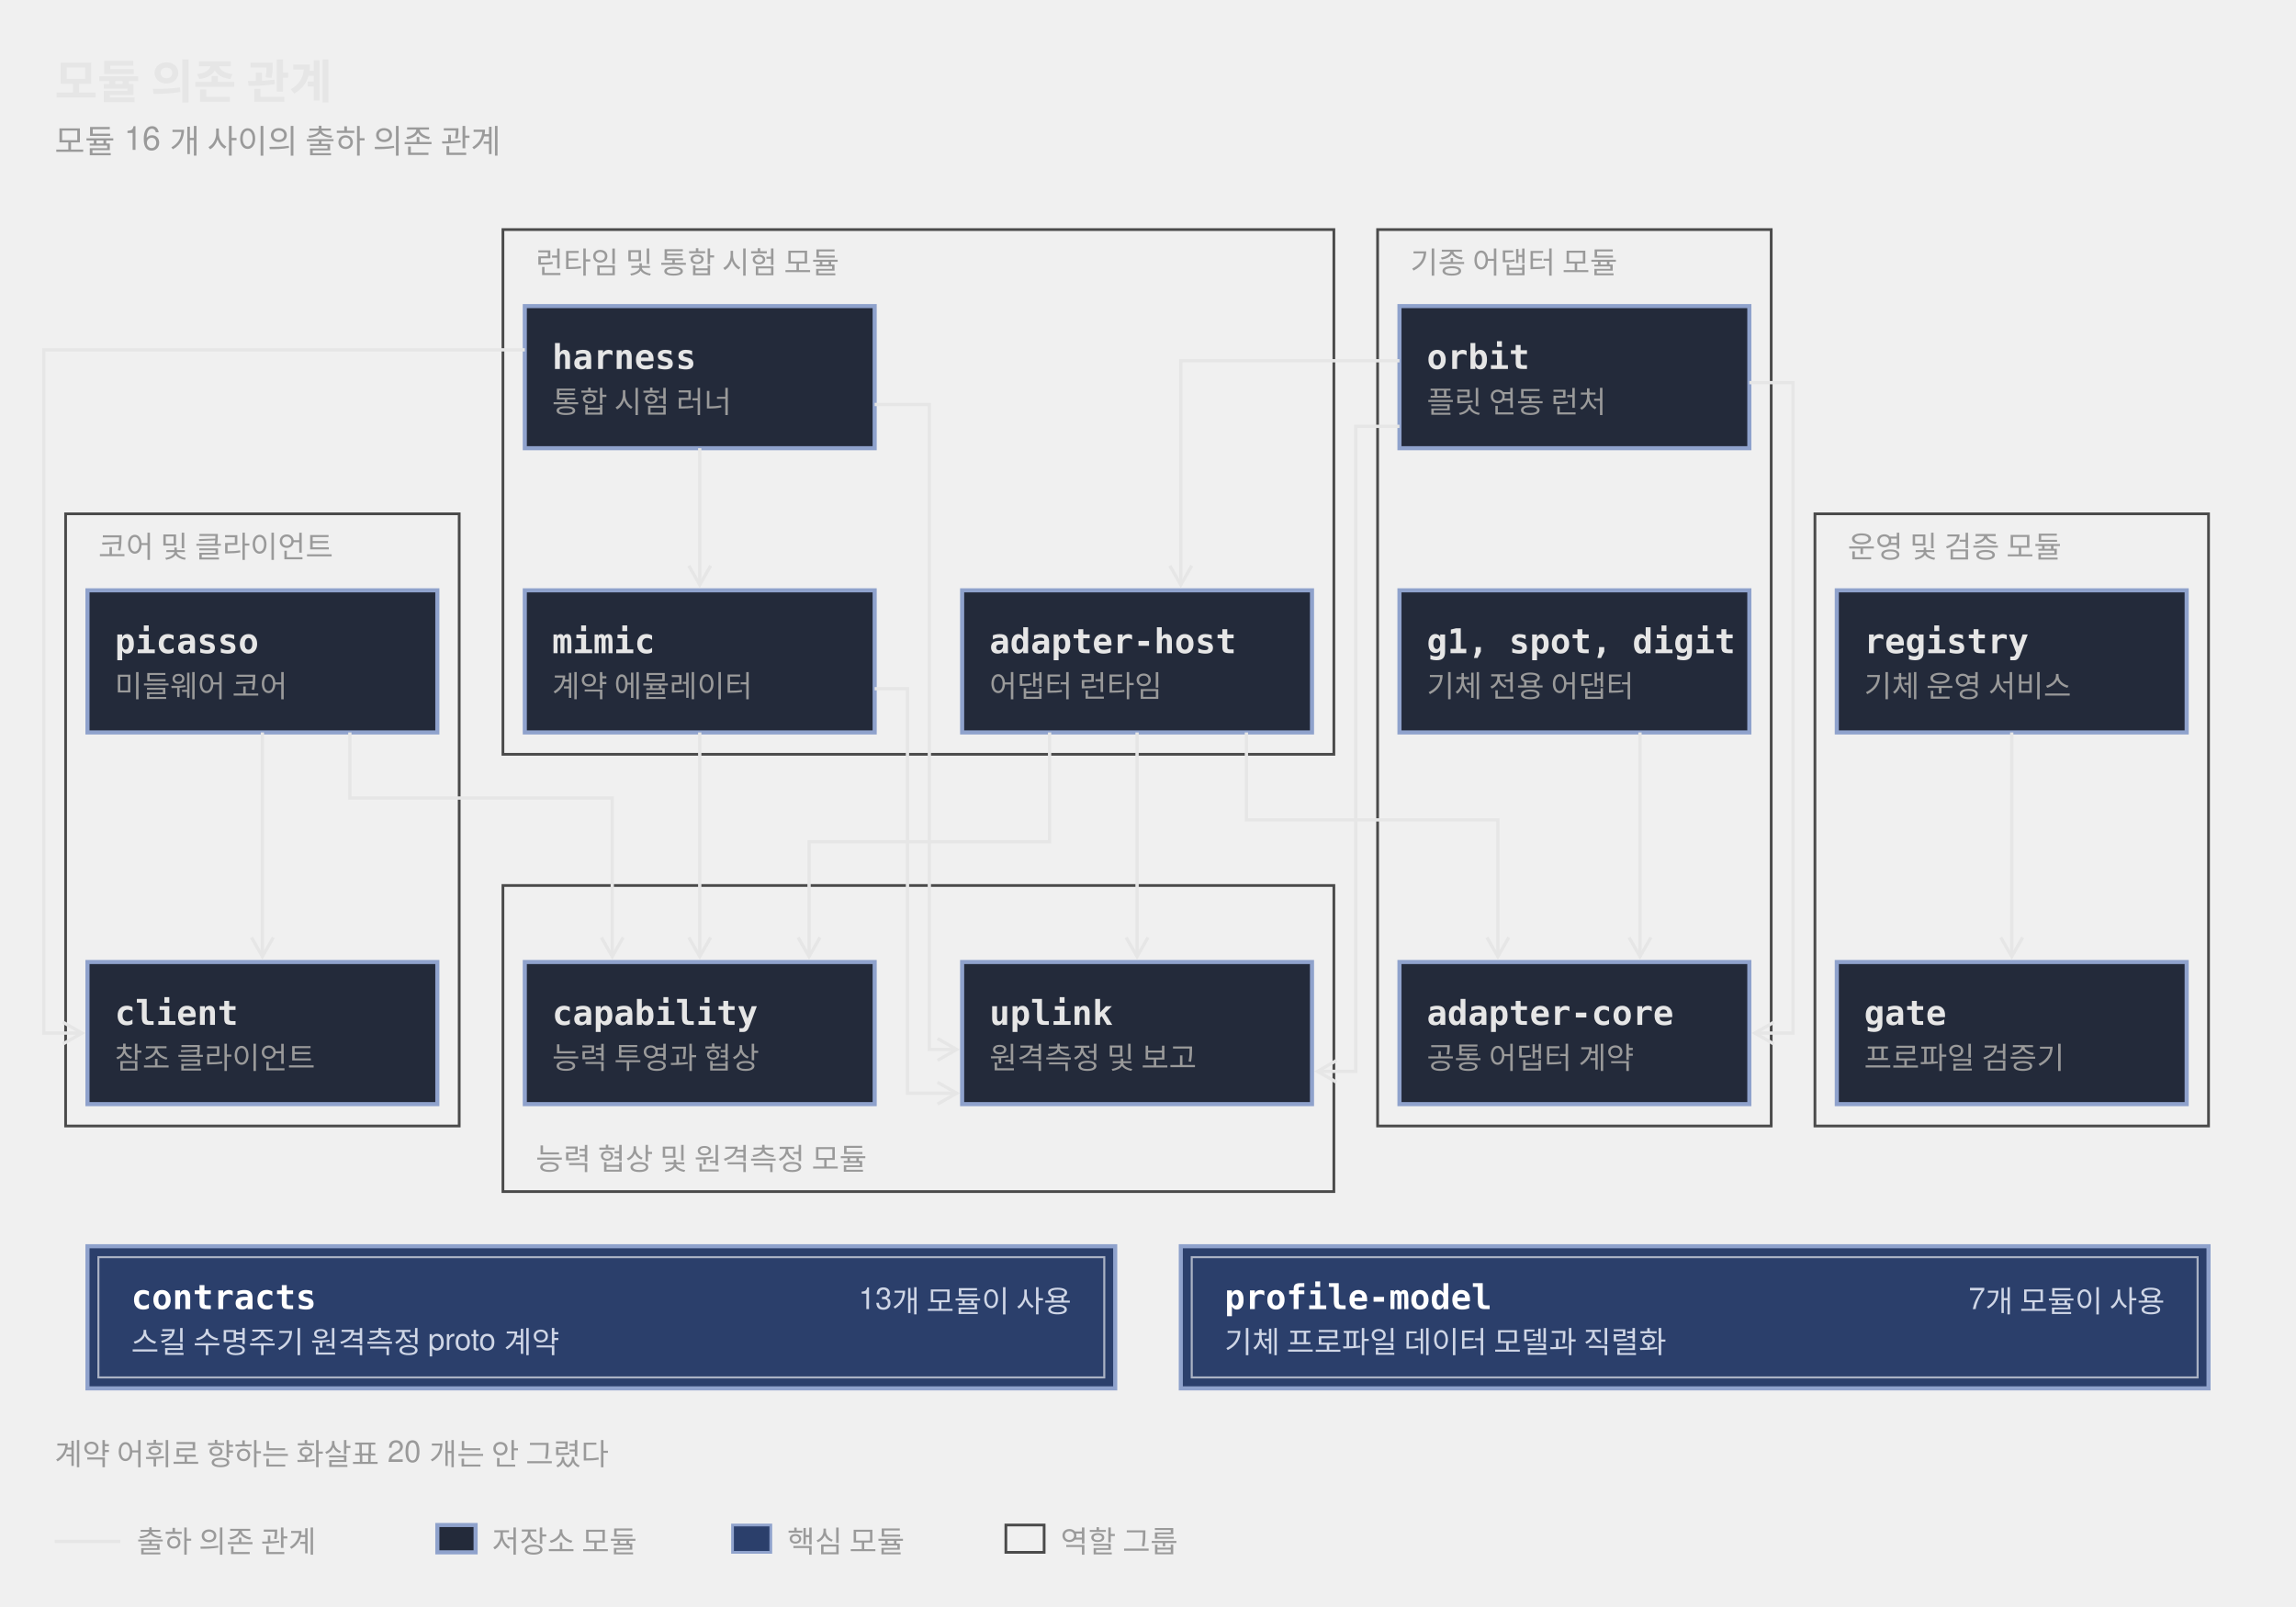
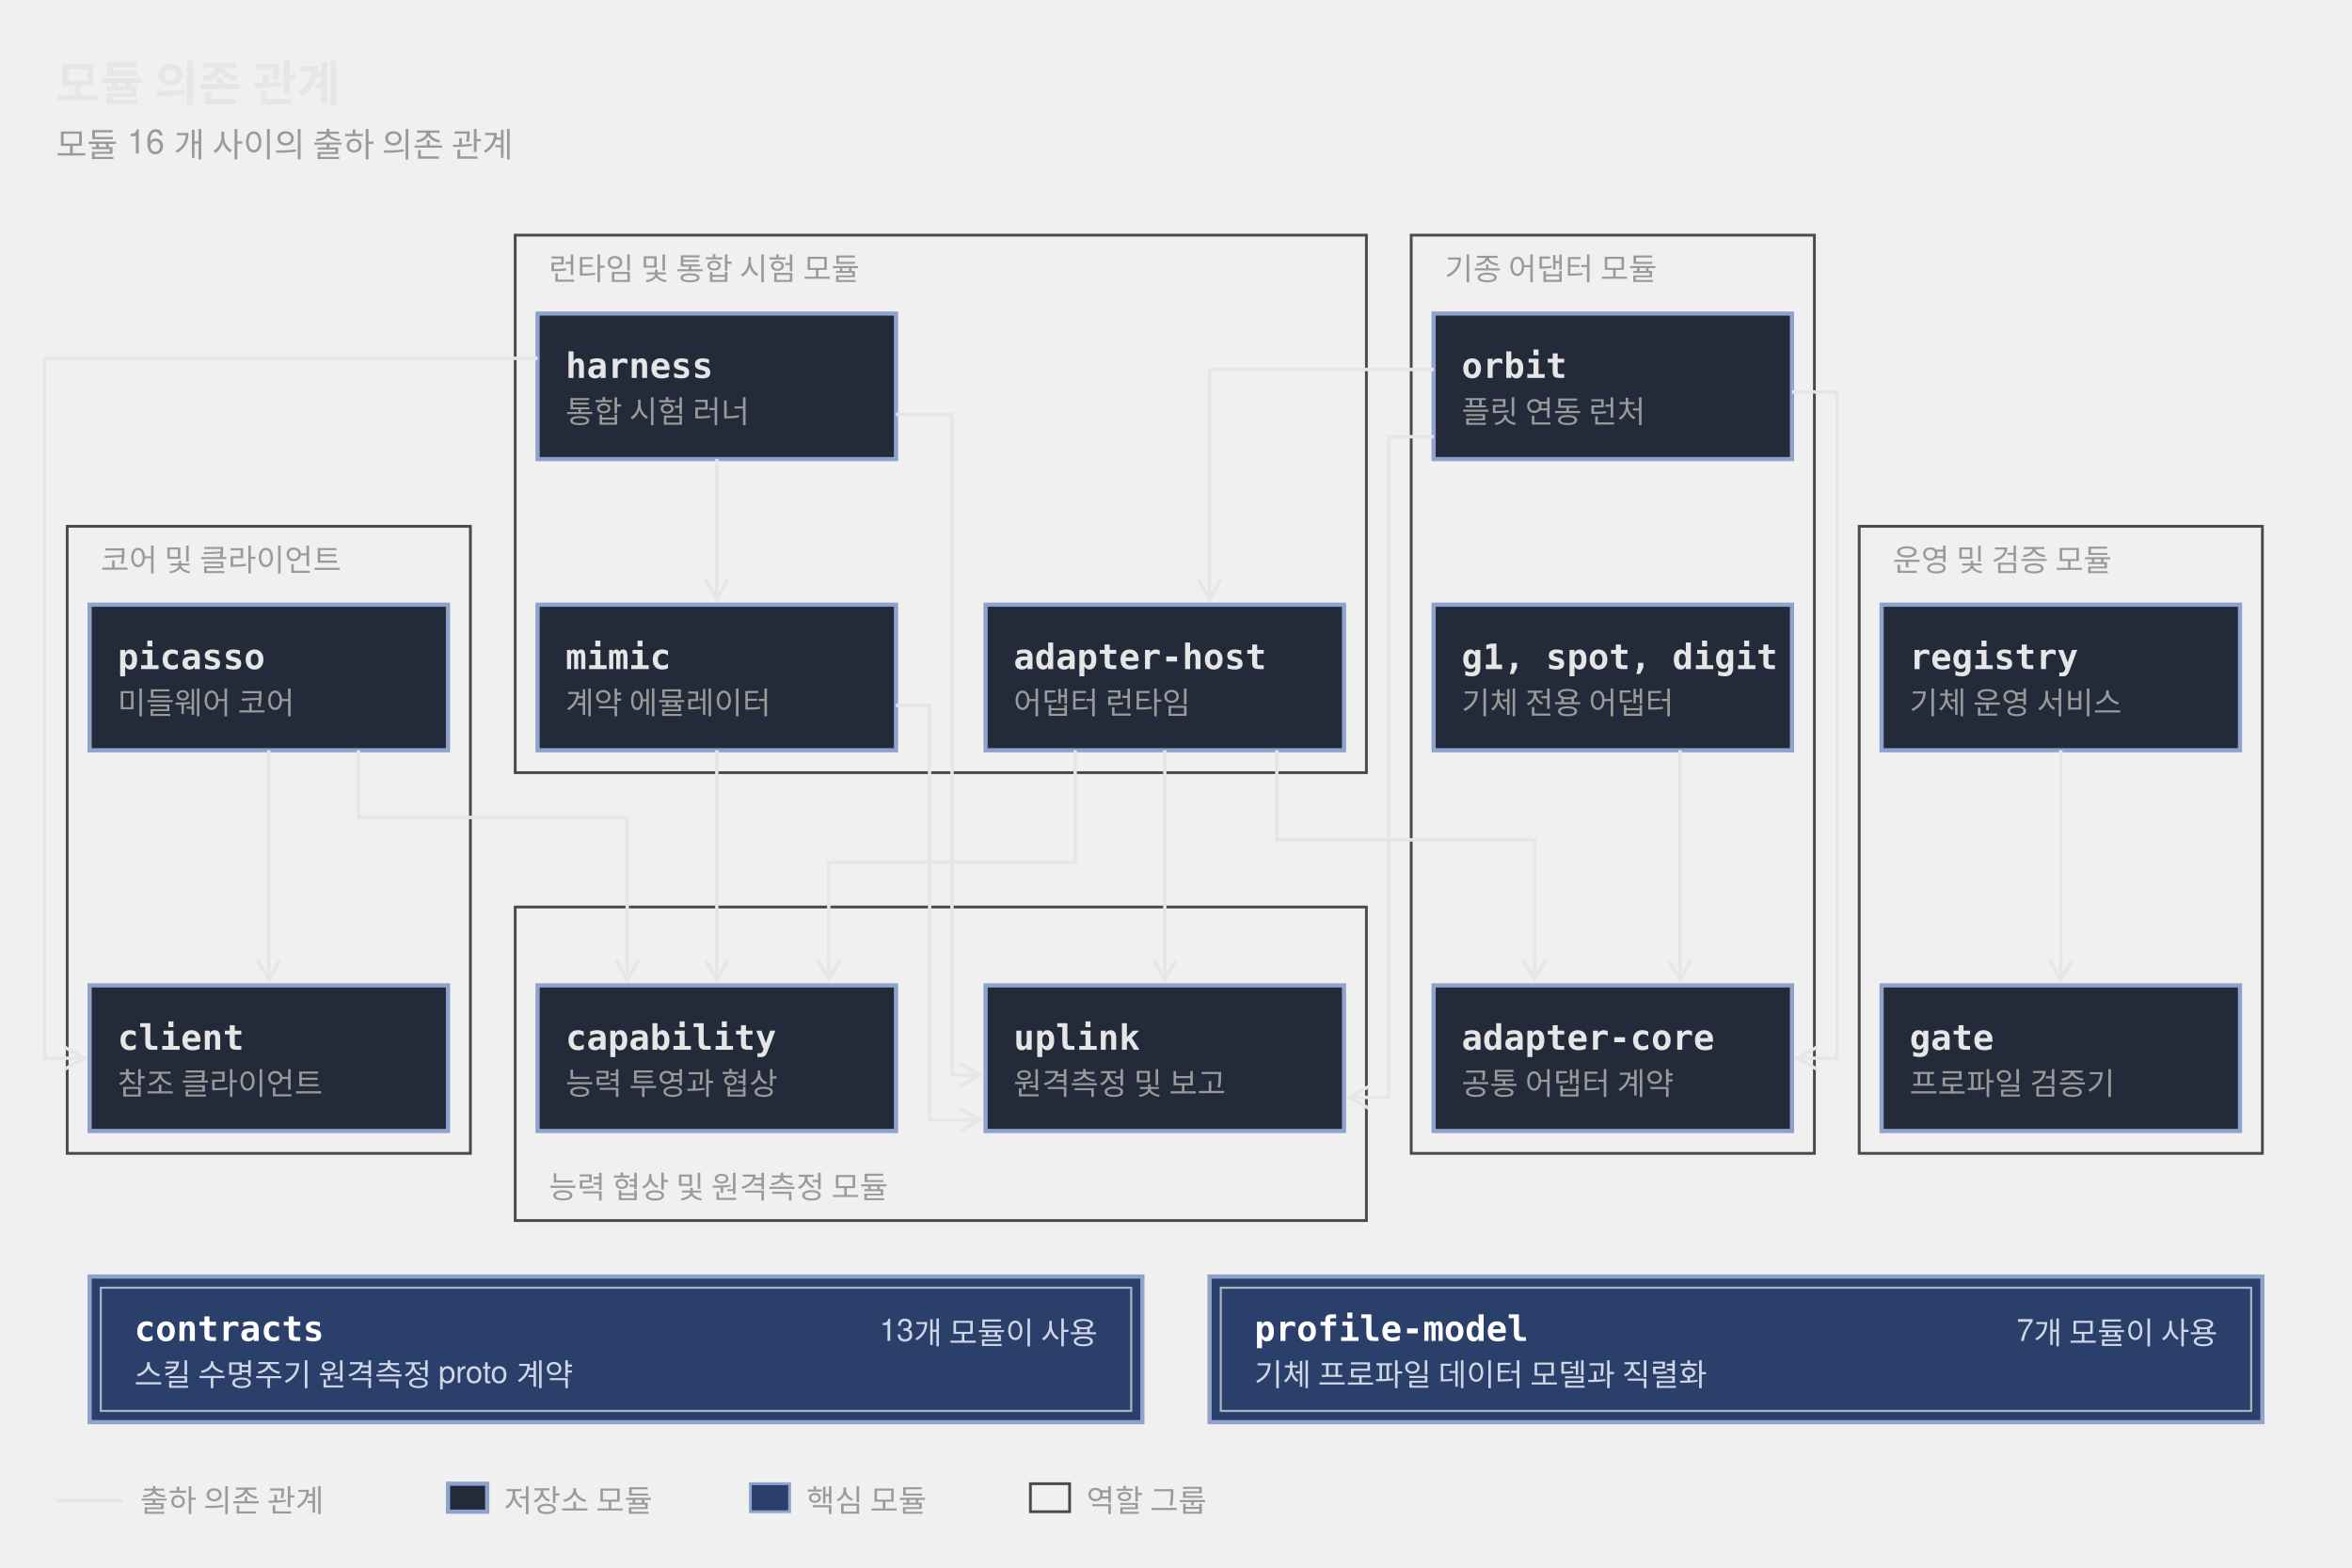
- <svg xmlns="http://www.w3.org/2000/svg" width="840" height="588" viewBox="0 0 840 588">
+ <svg xmlns="http://www.w3.org/2000/svg" width="840" height="560" viewBox="0 0 840 560">
  <defs>
    <marker id="data" markerUnits="userSpaceOnUse" markerWidth="10" markerHeight="10" refX="8" refY="5" orient="auto">
      <path d="M1,1 L8,5 L1,9" fill="none" stroke="#e6e6e6" stroke-width="1.2" />
    </marker>
  </defs>
  <g font-family="'Helvetica Neue', Helvetica, Arial, 'Apple SD Gothic Neo', 'Malgun Gothic', 'Noto Sans KR', 'Noto Sans CJK KR', sans-serif" fill="#e6e6e6">
    <text x="20" y="36" font-size="17" font-weight="700">모듈 의존 관계</text>
    <text x="20" y="56" font-size="12" fill="#9a9a9a">모듈 16 개 사이의 출하 의존 관계</text>
    <rect x="24" y="188" width="144" height="224" fill="none" stroke="#4a4a4a" />
    <text x="36" y="204" font-size="11" fill="#9a9a9a">코어 및 클라이언트</text>
    <rect x="184" y="84" width="304" height="192" fill="none" stroke="#4a4a4a" />
    <text x="196" y="100" font-size="11" fill="#9a9a9a">런타임 및 통합 시험 모듈</text>
    <rect x="184" y="324" width="304" height="112" fill="none" stroke="#4a4a4a" />
    <text x="196" y="428" font-size="11" fill="#9a9a9a">능력 협상 및 원격측정 모듈</text>
    <rect x="504" y="84" width="144" height="328" fill="none" stroke="#4a4a4a" />
    <text x="516" y="100" font-size="11" fill="#9a9a9a">기종 어댑터 모듈</text>
    <rect x="664" y="188" width="144" height="224" fill="none" stroke="#4a4a4a" />
    <text x="676" y="204" font-size="11" fill="#9a9a9a">운영 및 검증 모듈</text>
    <rect x="192" y="112" width="128" height="52" fill="#232a3a" stroke="#8fa2cc" stroke-width="1.5" />
    <text x="202" y="135" font-size="12.5" font-weight="700" font-family="Menlo, Consolas, 'DejaVu Sans Mono', monospace">harness</text>
    <text x="202" y="151" font-size="11" fill="#9a9a9a">통합 시험 러너</text>
    <rect x="512" y="112" width="128" height="52" fill="#232a3a" stroke="#8fa2cc" stroke-width="1.5" />
    <text x="522" y="135" font-size="12.5" font-weight="700" font-family="Menlo, Consolas, 'DejaVu Sans Mono', monospace">orbit</text>
    <text x="522" y="151" font-size="11" fill="#9a9a9a">플릿 연동 런처</text>
    <rect x="32" y="216" width="128" height="52" fill="#232a3a" stroke="#8fa2cc" stroke-width="1.5" />
    <text x="42" y="239" font-size="12.5" font-weight="700" font-family="Menlo, Consolas, 'DejaVu Sans Mono', monospace">picasso</text>
    <text x="42" y="255" font-size="11" fill="#9a9a9a">미들웨어 코어</text>
    <rect x="192" y="216" width="128" height="52" fill="#232a3a" stroke="#8fa2cc" stroke-width="1.5" />
    <text x="202" y="239" font-size="12.5" font-weight="700" font-family="Menlo, Consolas, 'DejaVu Sans Mono', monospace">mimic</text>
    <text x="202" y="255" font-size="11" fill="#9a9a9a">계약 에뮬레이터</text>
    <rect x="352" y="216" width="128" height="52" fill="#232a3a" stroke="#8fa2cc" stroke-width="1.5" />
    <text x="362" y="239" font-size="12.5" font-weight="700" font-family="Menlo, Consolas, 'DejaVu Sans Mono', monospace">adapter-host</text>
    <text x="362" y="255" font-size="11" fill="#9a9a9a">어댑터 런타임</text>
    <rect x="512" y="216" width="128" height="52" fill="#232a3a" stroke="#8fa2cc" stroke-width="1.5" />
    <text x="522" y="239" font-size="12.5" font-weight="700" font-family="Menlo, Consolas, 'DejaVu Sans Mono', monospace">g1, spot, digit</text>
    <text x="522" y="255" font-size="11" fill="#9a9a9a">기체 전용 어댑터</text>
    <rect x="672" y="216" width="128" height="52" fill="#232a3a" stroke="#8fa2cc" stroke-width="1.5" />
    <text x="682" y="239" font-size="12.5" font-weight="700" font-family="Menlo, Consolas, 'DejaVu Sans Mono', monospace">registry</text>
    <text x="682" y="255" font-size="11" fill="#9a9a9a">기체 운영 서비스</text>
    <rect x="32" y="352" width="128" height="52" fill="#232a3a" stroke="#8fa2cc" stroke-width="1.5" />
    <text x="42" y="375" font-size="12.5" font-weight="700" font-family="Menlo, Consolas, 'DejaVu Sans Mono', monospace">client</text>
    <text x="42" y="391" font-size="11" fill="#9a9a9a">참조 클라이언트</text>
    <rect x="192" y="352" width="128" height="52" fill="#232a3a" stroke="#8fa2cc" stroke-width="1.5" />
    <text x="202" y="375" font-size="12.5" font-weight="700" font-family="Menlo, Consolas, 'DejaVu Sans Mono', monospace">capability</text>
    <text x="202" y="391" font-size="11" fill="#9a9a9a">능력 투영과 협상</text>
    <rect x="352" y="352" width="128" height="52" fill="#232a3a" stroke="#8fa2cc" stroke-width="1.5" />
    <text x="362" y="375" font-size="12.5" font-weight="700" font-family="Menlo, Consolas, 'DejaVu Sans Mono', monospace">uplink</text>
    <text x="362" y="391" font-size="11" fill="#9a9a9a">원격측정 및 보고</text>
    <rect x="512" y="352" width="128" height="52" fill="#232a3a" stroke="#8fa2cc" stroke-width="1.5" />
    <text x="522" y="375" font-size="12.5" font-weight="700" font-family="Menlo, Consolas, 'DejaVu Sans Mono', monospace">adapter-core</text>
    <text x="522" y="391" font-size="11" fill="#9a9a9a">공통 어댑터 계약</text>
    <rect x="672" y="352" width="128" height="52" fill="#232a3a" stroke="#8fa2cc" stroke-width="1.5" />
    <text x="682" y="375" font-size="12.5" font-weight="700" font-family="Menlo, Consolas, 'DejaVu Sans Mono', monospace">gate</text>
    <text x="682" y="391" font-size="11" fill="#9a9a9a">프로파일 검증기</text>
    <rect x="32" y="456" width="376" height="52" fill="#2b3f6b" stroke="#8fa2cc" stroke-width="1.5" />
    <rect x="36" y="460" width="368" height="44" fill="none" stroke="#fff" stroke-width="0.75" stroke-opacity="0.6" />
    <text x="48" y="479" font-size="12.5" font-weight="700" fill="#fff" font-family="Menlo, Consolas, 'DejaVu Sans Mono', monospace">contracts</text>
    <text x="48" y="495" font-size="11" fill="#cfd6e6">스킬 수명주기 원격측정 proto 계약</text>
    <text x="392" y="479" font-size="11" fill="#cfd6e6" text-anchor="end">13개 모듈이 사용</text>
    <rect x="432" y="456" width="376" height="52" fill="#2b3f6b" stroke="#8fa2cc" stroke-width="1.5" />
    <rect x="436" y="460" width="368" height="44" fill="none" stroke="#fff" stroke-width="0.75" stroke-opacity="0.6" />
    <text x="448" y="479" font-size="12.5" font-weight="700" fill="#fff" font-family="Menlo, Consolas, 'DejaVu Sans Mono', monospace">profile-model</text>
    <text x="448" y="495" font-size="11" fill="#cfd6e6">기체 프로파일 데이터 모델과 직렬화</text>
    <text x="792" y="479" font-size="11" fill="#cfd6e6" text-anchor="end">7개 모듈이 사용</text>
-     <text x="20" y="536" font-size="11" fill="#9a9a9a">계약 어휘로 향하는 화살표 20 개는 안 그렸다</text>
    <g fill="none" stroke="#e6e6e6" stroke-width="1.2">
      <path d="M96,268 V350" marker-end="url(#data)" />
      <path d="M128,268 V292 H224 V350" marker-end="url(#data)" />
      <path d="M256,268 V350" marker-end="url(#data)" />
      <path d="M320,252 H332 V400 H350" marker-end="url(#data)" />
      <path d="M384,268 V308 H296 V350" marker-end="url(#data)" />
      <path d="M416,268 V350" marker-end="url(#data)" />
      <path d="M456,268 V300 H548 V350" marker-end="url(#data)" />
      <path d="M600,268 V350" marker-end="url(#data)" />
      <path d="M736,268 V350" marker-end="url(#data)" />
      <path d="M256,164 V214" marker-end="url(#data)" />
      <path d="M192,128 H16 V378 H30" marker-end="url(#data)" />
      <path d="M320,148 H340 V384 H350" marker-end="url(#data)" />
      <path d="M512,132 H432 V214" marker-end="url(#data)" />
      <path d="M512,156 H496 V392 H482" marker-end="url(#data)" />
      <path d="M640,140 H656 V378 H642" marker-end="url(#data)" />
    </g>
    <g font-size="10.5" fill="#9a9a9a">
-       <path d="M20,564 H44" fill="none" stroke="#e6e6e6" stroke-width="1.2" />
-       <text x="50" y="568" font-size="11">출하 의존 관계</text>
-       <rect x="160" y="558" width="14" height="10" fill="#232a3a" stroke="#8fa2cc" stroke-width="1.5" />
-       <text x="180" y="568" font-size="11">저장소 모듈</text>
-       <rect x="268" y="558" width="14" height="10" fill="#2b3f6b" stroke="#8fa2cc" />
-       <text x="288" y="568" font-size="11">핵심 모듈</text>
-       <rect x="368" y="558" width="14" height="10" fill="none" stroke="#4a4a4a" />
-       <text x="388" y="568" font-size="11">역할 그룹</text>
+       <path d="M20,536 H44" fill="none" stroke="#e6e6e6" stroke-width="1.2" />
+       <text x="50" y="540" font-size="11">출하 의존 관계</text>
+       <rect x="160" y="530" width="14" height="10" fill="#232a3a" stroke="#8fa2cc" stroke-width="1.5" />
+       <text x="180" y="540" font-size="11">저장소 모듈</text>
+       <rect x="268" y="530" width="14" height="10" fill="#2b3f6b" stroke="#8fa2cc" />
+       <text x="288" y="540" font-size="11">핵심 모듈</text>
+       <rect x="368" y="530" width="14" height="10" fill="none" stroke="#4a4a4a" />
+       <text x="388" y="540" font-size="11">역할 그룹</text>
    </g>
  </g>
</svg>
